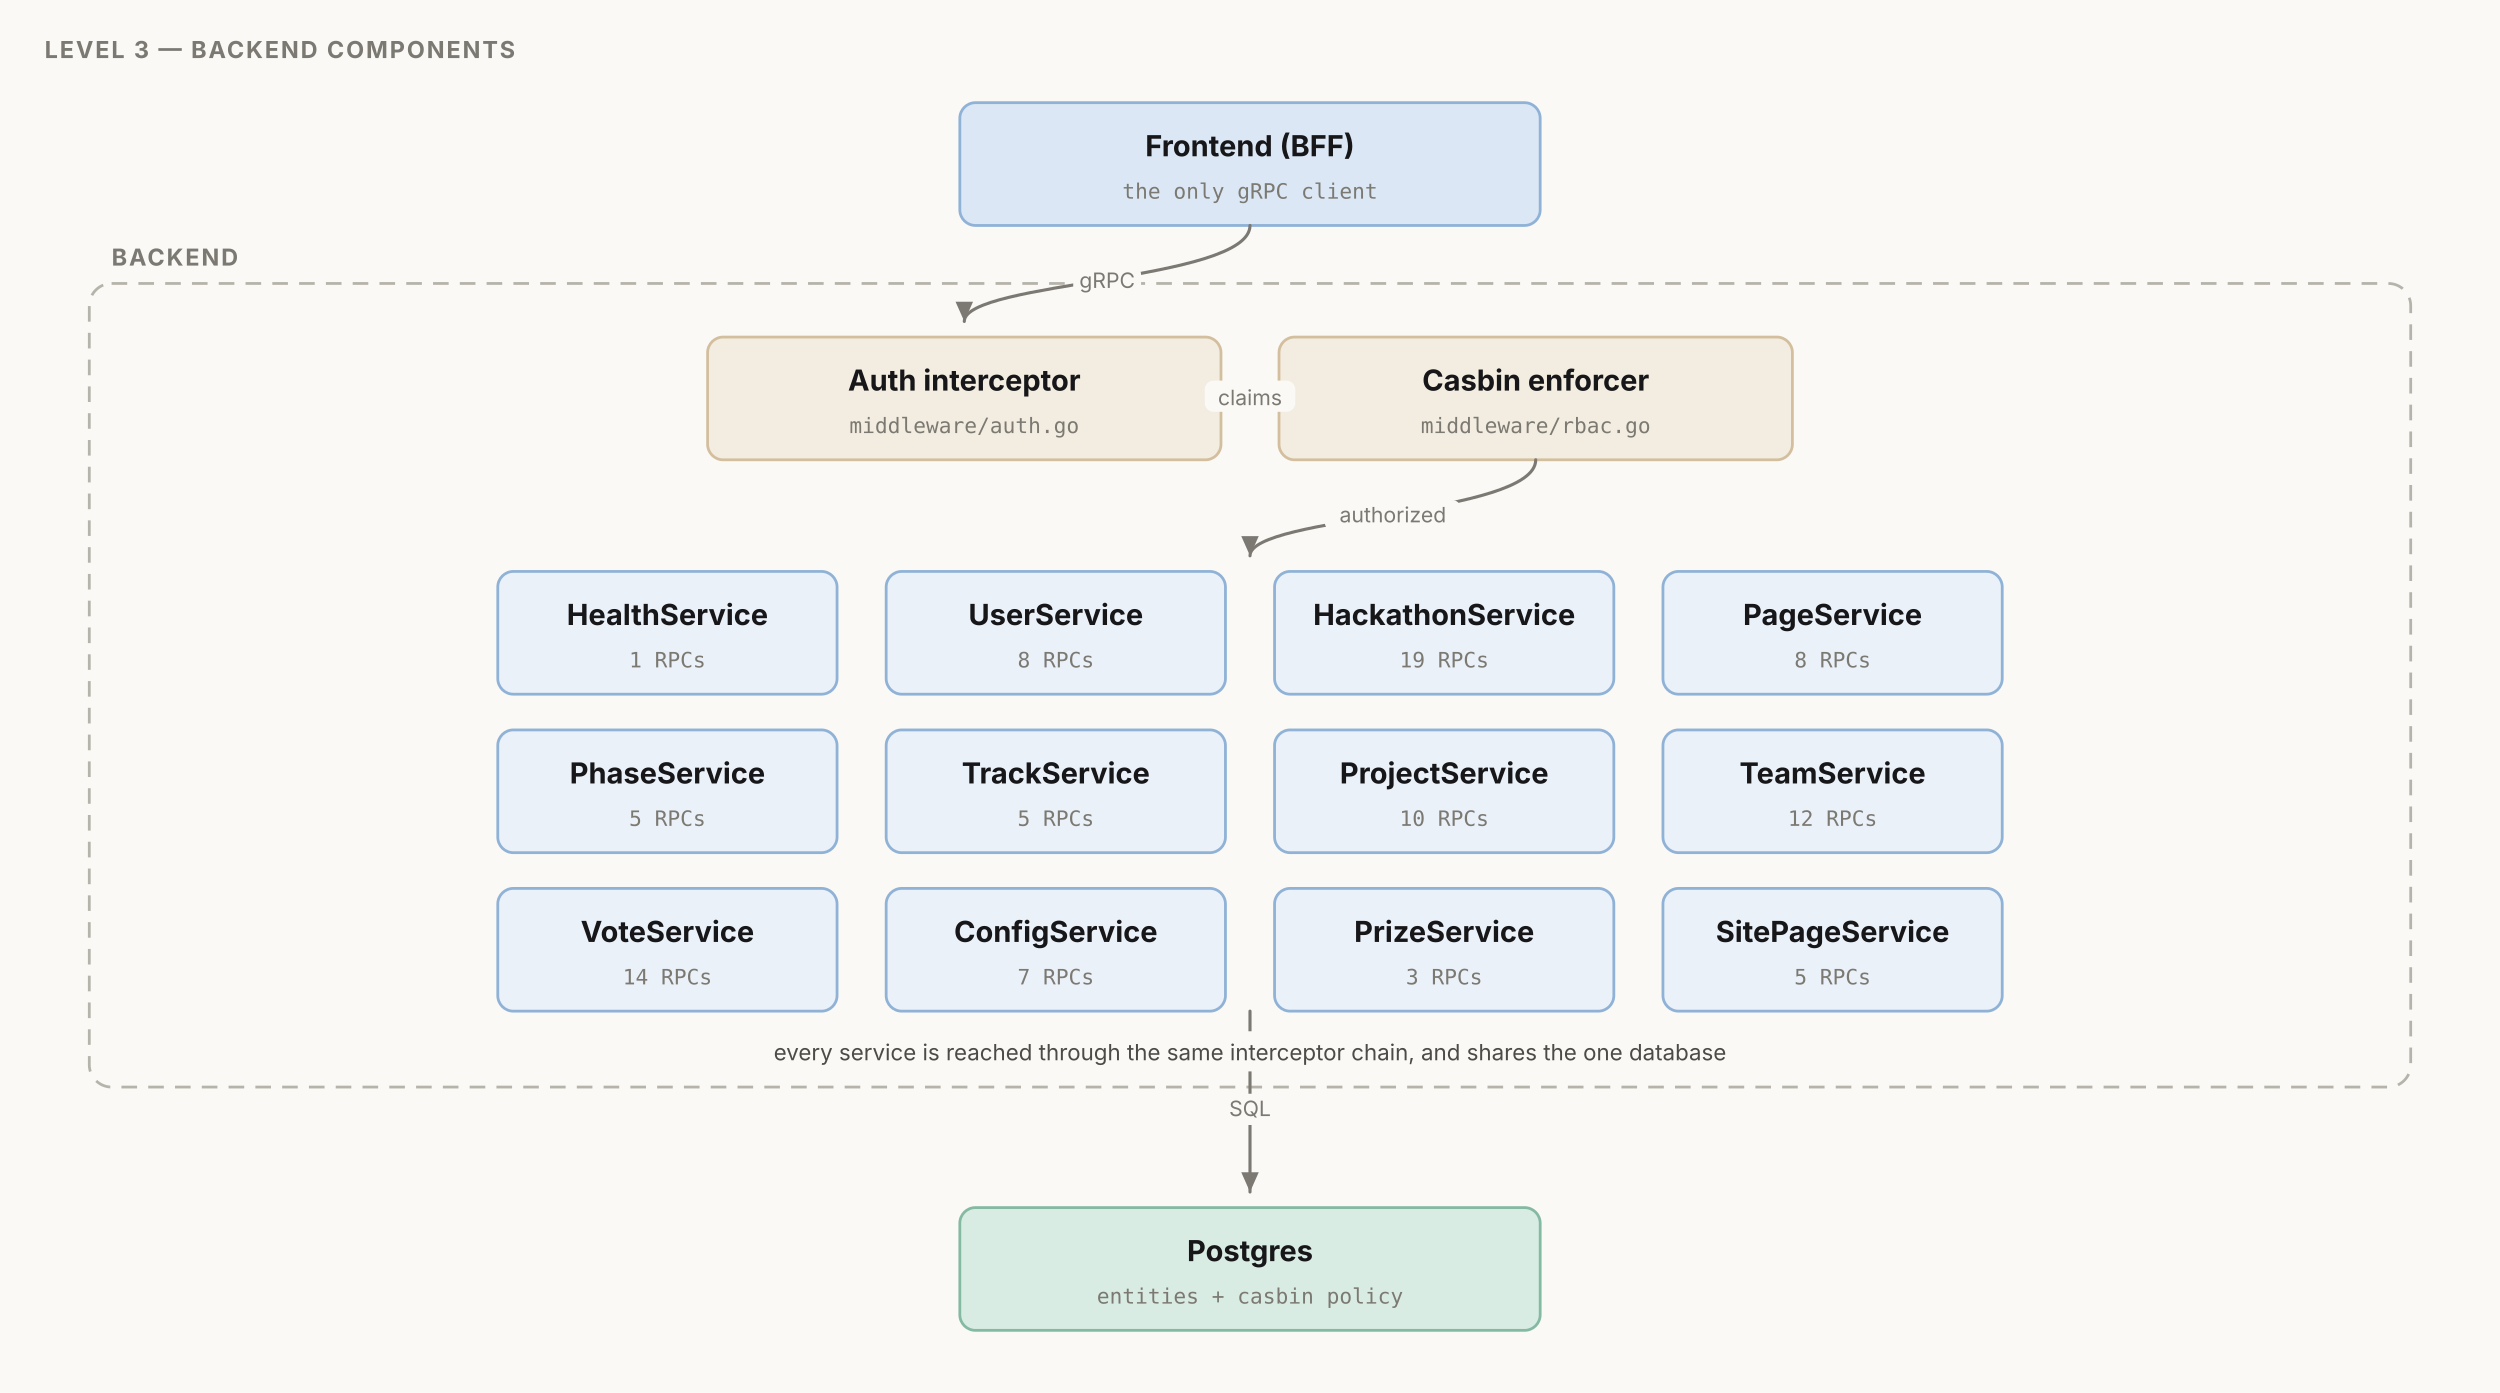
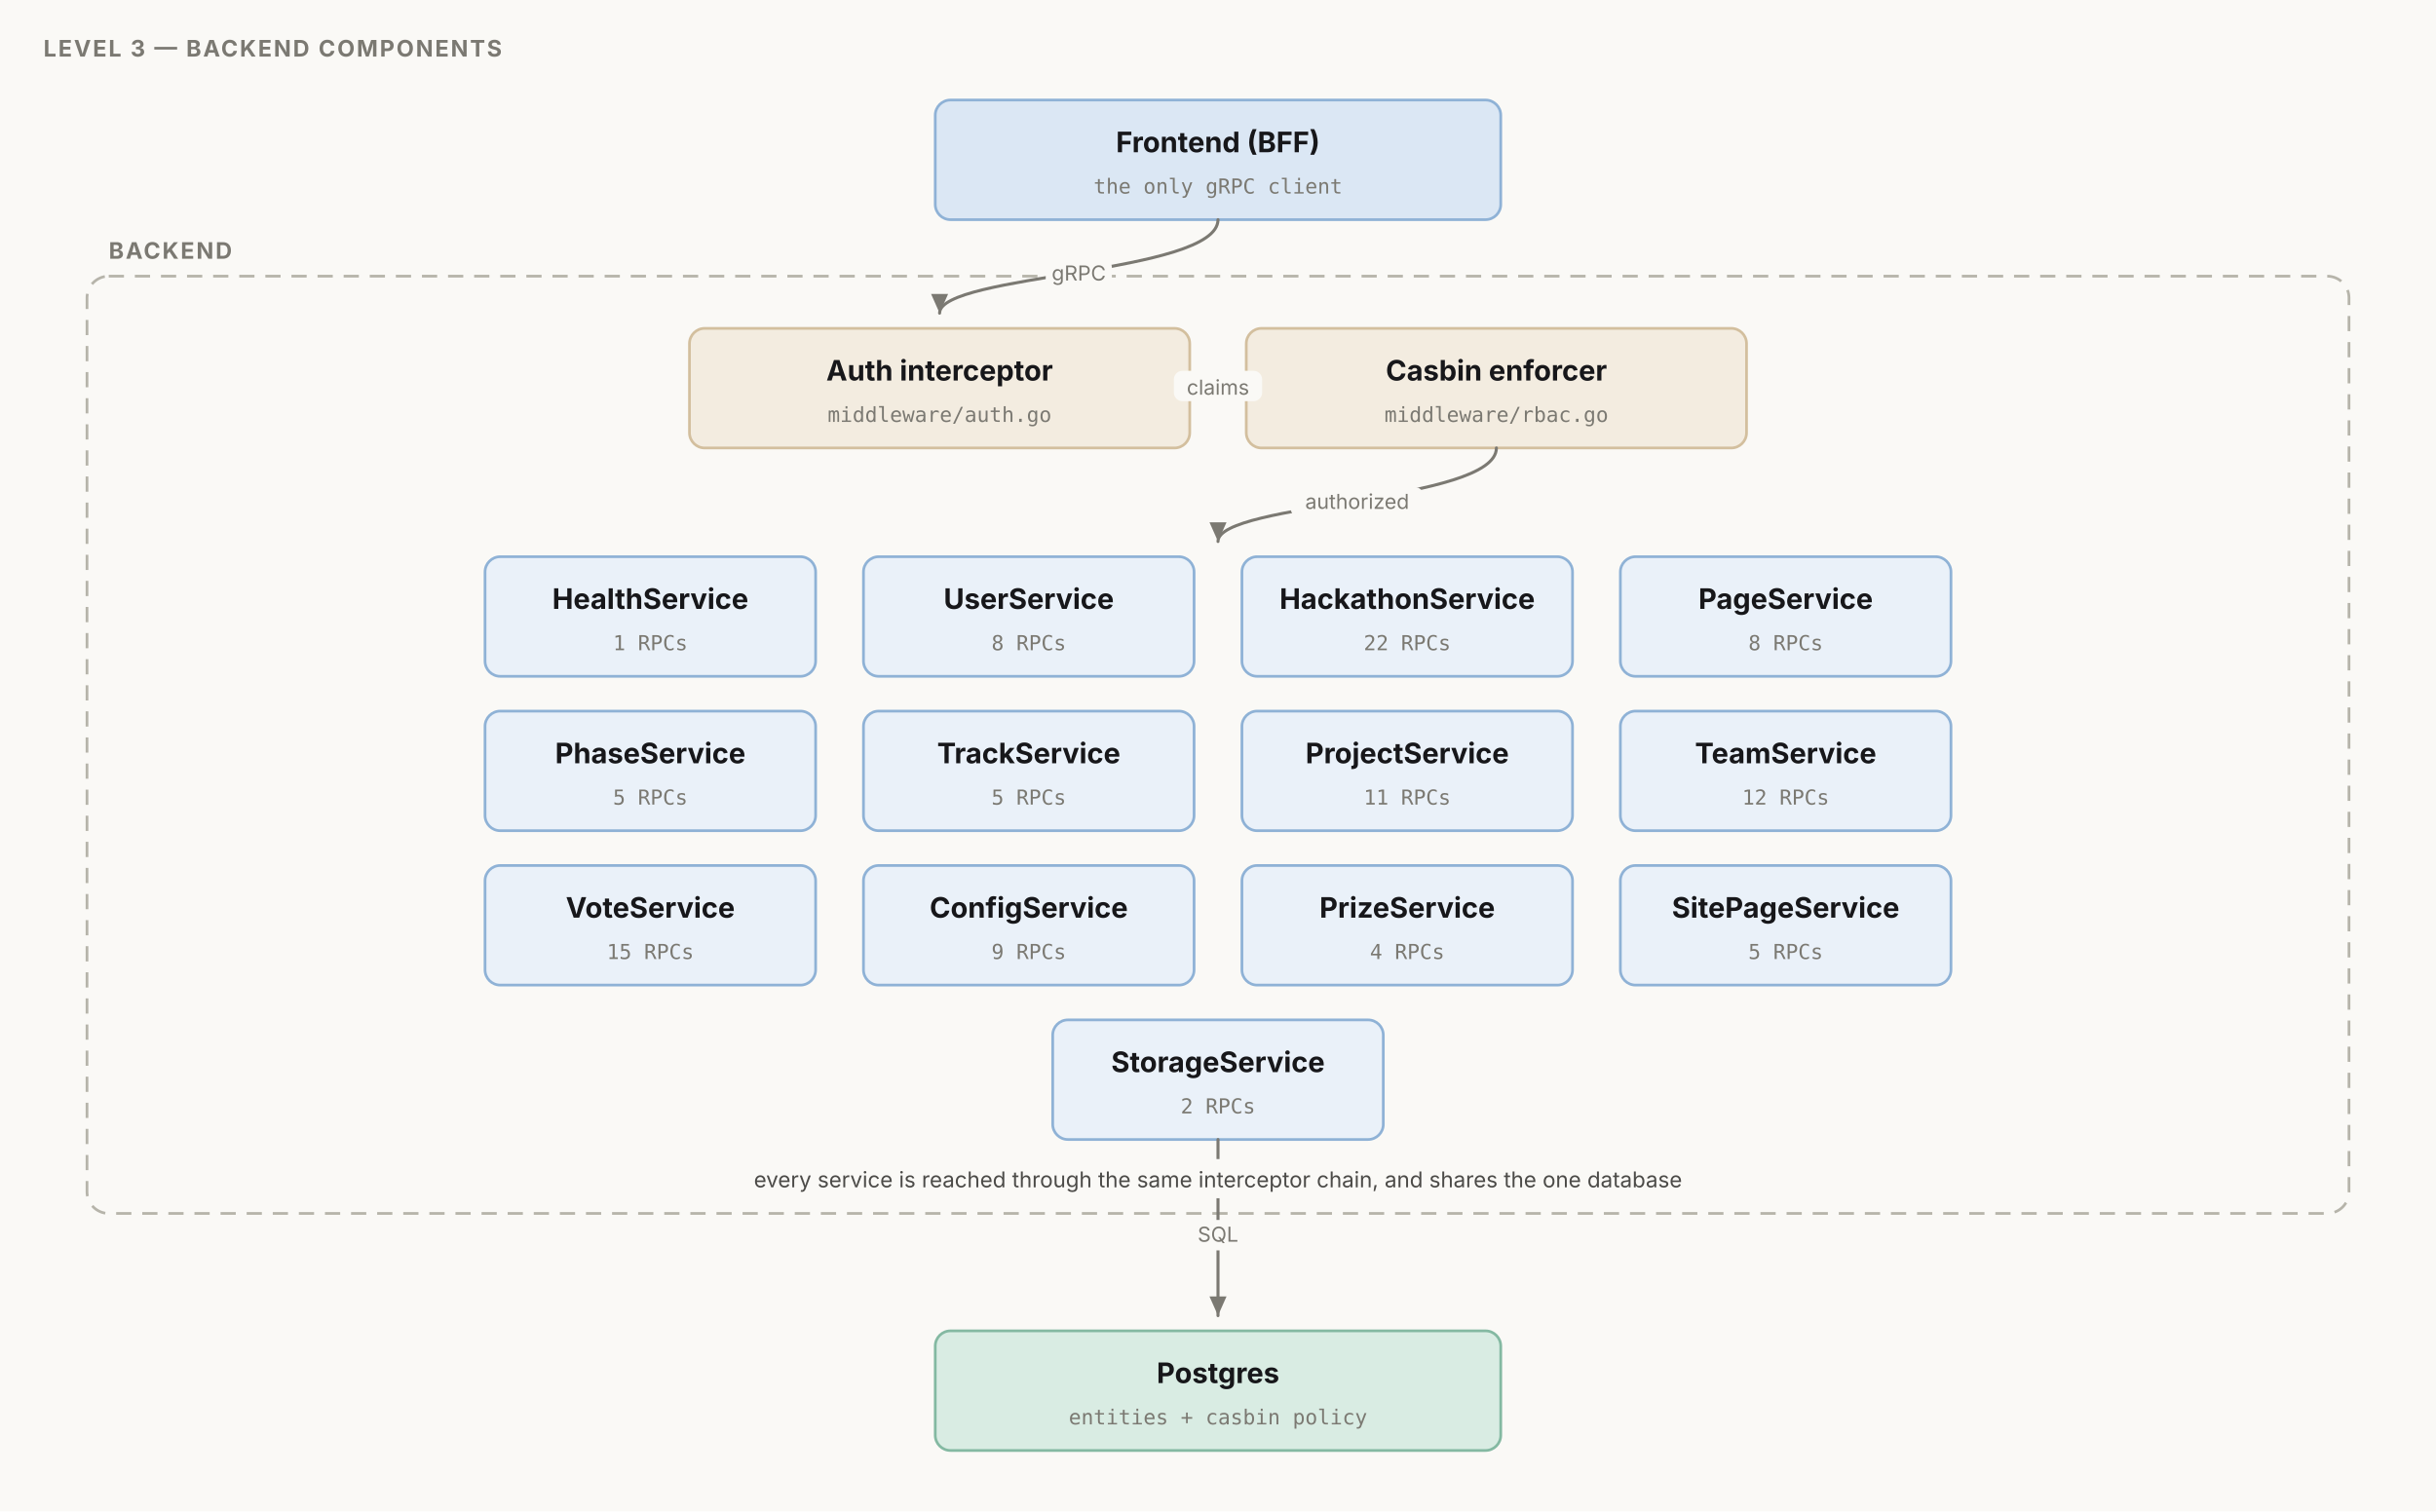
- <svg xmlns="http://www.w3.org/2000/svg" viewBox="0 0 1120 624" width="1120" height="624" role="img" aria-label="Level 3 — Backend components">
+ <svg xmlns="http://www.w3.org/2000/svg" viewBox="0 0 1120 695" width="1120" height="695" role="img" aria-label="Level 3 — Backend components">
  <style>
    text{font-family:system-ui,-apple-system,"Segoe UI",sans-serif}
    .t-title{font-size:13px;font-weight:650}
    .t-tech{font-size:9.5px;font-family:ui-monospace,"Cascadia Mono",Consolas,monospace}
    .t-desc{font-size:10px}
    .t-rel{font-size:9.5px}
    .t-cap{font-size:10.5px;font-weight:700;letter-spacing:.08em}
    @media (prefers-color-scheme: dark){
      .bg{fill:#121213}
      .ink{fill:#f2f1ec} .ink2{fill:#c6c5be} .ink3{fill:#8d8c85}
      .b-person{fill:#40607d;stroke:#5a7c9c} .b-sys{fill:#2f6fb5;stroke:#4d8bcd}
      .b-cont{fill:#1e2f42;stroke:#3f6187}  .b-comp{fill:#1a2836;stroke:#3f6187}
      .b-mw{fill:#2c2519;stroke:#5a4a2c}    .b-db{fill:#17322a;stroke:#3d6b58}
      .b-ext{fill:#232421;stroke:#4a4b47}   .b-planned{fill:#1b1c1a;stroke:#4a4b47}
      .on-dark{fill:#f2f1ec}
      .rel-line{stroke:#8d8c85} .rel-chip{fill:#121213}
      .boundary{stroke:#4a4b47}
      .arrowhead{fill:#8d8c85}
    }
  </style>
  <defs>
    <marker id="arrow" viewBox="0 0 10 10" refX="9" refY="5" markerWidth="7" markerHeight="7" orient="auto-start-reverse">
      <path class="arrowhead" d="M0 1 L9 5 L0 9 z" fill="#7b7972" />
    </marker>
    <marker id="arrow-p" viewBox="0 0 10 10" refX="9" refY="5" markerWidth="6" markerHeight="6" orient="auto-start-reverse">
      <path class="arrowhead" d="M0 1 L9 5 L0 9 z" fill="#b6b4aa" />
    </marker>
  </defs>
-   <rect class="bg" x="0" y="0" width="1120" height="624" fill="#faf9f6" />
+   <rect class="bg" x="0" y="0" width="1120" height="695" fill="#faf9f6" />
  <text class="t-cap ink3" x="20" y="26" fill="#7b7972">LEVEL 3 — BACKEND COMPONENTS</text>
-   <rect class="boundary" x="40" y="127" width="1040" height="360" rx="10" fill="none" stroke="#b6b4aa" stroke-width="1.25" stroke-dasharray="7 5" />
+   <rect class="boundary" x="40" y="127" width="1040" height="431" rx="10" fill="none" stroke="#b6b4aa" stroke-width="1.25" stroke-dasharray="7 5" />
  <text class="t-cap ink3" fill="#7b7972" x="50" y="119">BACKEND</text>
  <g>
    <rect class="b-cont" x="430" y="46" width="260" height="55" rx="7" fill="#dbe7f4" stroke="#8fb2d6" stroke-width="1.25" />
    <text class="t-title ink" x="560" y="70" text-anchor="middle" fill="#17171a">Frontend (BFF)</text>
    <text class="t-tech ink3" x="560" y="89" text-anchor="middle" fill="#7b7972">the only gRPC client</text>
  </g>
  <g>
    <rect class="b-mw" x="317" y="151" width="230" height="55" rx="7" fill="#f3ece0" stroke="#d3bf9e" stroke-width="1.25" />
    <text class="t-title ink" x="432" y="175" text-anchor="middle" fill="#17171a">Auth interceptor</text>
    <text class="t-tech ink3" x="432" y="194" text-anchor="middle" fill="#7b7972">middleware/auth.go</text>
  </g>
  <g>
    <rect class="b-mw" x="573" y="151" width="230" height="55" rx="7" fill="#f3ece0" stroke="#d3bf9e" stroke-width="1.25" />
    <text class="t-title ink" x="688" y="175" text-anchor="middle" fill="#17171a">Casbin enforcer</text>
    <text class="t-tech ink3" x="688" y="194" text-anchor="middle" fill="#7b7972">middleware/rbac.go</text>
  </g>
  <g>
    <rect class="b-comp" x="223" y="256" width="152" height="55" rx="7" fill="#eaf1f9" stroke="#8fb2d6" stroke-width="1.25" />
    <text class="t-title ink" x="299" y="280" text-anchor="middle" fill="#17171a">HealthService</text>
    <text class="t-tech ink3" x="299" y="299" text-anchor="middle" fill="#7b7972">1 RPCs</text>
  </g>
  <g>
    <rect class="b-comp" x="397" y="256" width="152" height="55" rx="7" fill="#eaf1f9" stroke="#8fb2d6" stroke-width="1.25" />
    <text class="t-title ink" x="473" y="280" text-anchor="middle" fill="#17171a">UserService</text>
    <text class="t-tech ink3" x="473" y="299" text-anchor="middle" fill="#7b7972">8 RPCs</text>
  </g>
  <g>
    <rect class="b-comp" x="571" y="256" width="152" height="55" rx="7" fill="#eaf1f9" stroke="#8fb2d6" stroke-width="1.25" />
    <text class="t-title ink" x="647" y="280" text-anchor="middle" fill="#17171a">HackathonService</text>
-     <text class="t-tech ink3" x="647" y="299" text-anchor="middle" fill="#7b7972">19 RPCs</text>
+     <text class="t-tech ink3" x="647" y="299" text-anchor="middle" fill="#7b7972">22 RPCs</text>
  </g>
  <g>
    <rect class="b-comp" x="745" y="256" width="152" height="55" rx="7" fill="#eaf1f9" stroke="#8fb2d6" stroke-width="1.25" />
    <text class="t-title ink" x="821" y="280" text-anchor="middle" fill="#17171a">PageService</text>
    <text class="t-tech ink3" x="821" y="299" text-anchor="middle" fill="#7b7972">8 RPCs</text>
  </g>
  <g>
    <rect class="b-comp" x="223" y="327" width="152" height="55" rx="7" fill="#eaf1f9" stroke="#8fb2d6" stroke-width="1.25" />
    <text class="t-title ink" x="299" y="351" text-anchor="middle" fill="#17171a">PhaseService</text>
    <text class="t-tech ink3" x="299" y="370" text-anchor="middle" fill="#7b7972">5 RPCs</text>
  </g>
  <g>
    <rect class="b-comp" x="397" y="327" width="152" height="55" rx="7" fill="#eaf1f9" stroke="#8fb2d6" stroke-width="1.25" />
    <text class="t-title ink" x="473" y="351" text-anchor="middle" fill="#17171a">TrackService</text>
    <text class="t-tech ink3" x="473" y="370" text-anchor="middle" fill="#7b7972">5 RPCs</text>
  </g>
  <g>
    <rect class="b-comp" x="571" y="327" width="152" height="55" rx="7" fill="#eaf1f9" stroke="#8fb2d6" stroke-width="1.25" />
    <text class="t-title ink" x="647" y="351" text-anchor="middle" fill="#17171a">ProjectService</text>
-     <text class="t-tech ink3" x="647" y="370" text-anchor="middle" fill="#7b7972">10 RPCs</text>
+     <text class="t-tech ink3" x="647" y="370" text-anchor="middle" fill="#7b7972">11 RPCs</text>
  </g>
  <g>
    <rect class="b-comp" x="745" y="327" width="152" height="55" rx="7" fill="#eaf1f9" stroke="#8fb2d6" stroke-width="1.25" />
    <text class="t-title ink" x="821" y="351" text-anchor="middle" fill="#17171a">TeamService</text>
    <text class="t-tech ink3" x="821" y="370" text-anchor="middle" fill="#7b7972">12 RPCs</text>
  </g>
  <g>
    <rect class="b-comp" x="223" y="398" width="152" height="55" rx="7" fill="#eaf1f9" stroke="#8fb2d6" stroke-width="1.25" />
    <text class="t-title ink" x="299" y="422" text-anchor="middle" fill="#17171a">VoteService</text>
-     <text class="t-tech ink3" x="299" y="441" text-anchor="middle" fill="#7b7972">14 RPCs</text>
+     <text class="t-tech ink3" x="299" y="441" text-anchor="middle" fill="#7b7972">15 RPCs</text>
  </g>
  <g>
    <rect class="b-comp" x="397" y="398" width="152" height="55" rx="7" fill="#eaf1f9" stroke="#8fb2d6" stroke-width="1.25" />
    <text class="t-title ink" x="473" y="422" text-anchor="middle" fill="#17171a">ConfigService</text>
-     <text class="t-tech ink3" x="473" y="441" text-anchor="middle" fill="#7b7972">7 RPCs</text>
+     <text class="t-tech ink3" x="473" y="441" text-anchor="middle" fill="#7b7972">9 RPCs</text>
  </g>
  <g>
    <rect class="b-comp" x="571" y="398" width="152" height="55" rx="7" fill="#eaf1f9" stroke="#8fb2d6" stroke-width="1.25" />
    <text class="t-title ink" x="647" y="422" text-anchor="middle" fill="#17171a">PrizeService</text>
-     <text class="t-tech ink3" x="647" y="441" text-anchor="middle" fill="#7b7972">3 RPCs</text>
+     <text class="t-tech ink3" x="647" y="441" text-anchor="middle" fill="#7b7972">4 RPCs</text>
  </g>
  <g>
    <rect class="b-comp" x="745" y="398" width="152" height="55" rx="7" fill="#eaf1f9" stroke="#8fb2d6" stroke-width="1.25" />
    <text class="t-title ink" x="821" y="422" text-anchor="middle" fill="#17171a">SitePageService</text>
    <text class="t-tech ink3" x="821" y="441" text-anchor="middle" fill="#7b7972">5 RPCs</text>
  </g>
  <g>
-     <rect class="b-db" x="430" y="541" width="260" height="55" rx="7" fill="#d9ece3" stroke="#84b9a2" stroke-width="1.25" />
-     <text class="t-title ink" x="560" y="565" text-anchor="middle" fill="#17171a">Postgres</text>
-     <text class="t-tech ink3" x="560" y="584" text-anchor="middle" fill="#7b7972">entities + casbin policy</text>
+     <rect class="b-comp" x="484" y="469" width="152" height="55" rx="7" fill="#eaf1f9" stroke="#8fb2d6" stroke-width="1.25" />
+     <text class="t-title ink" x="560" y="493" text-anchor="middle" fill="#17171a">StorageService</text>
+     <text class="t-tech ink3" x="560" y="512" text-anchor="middle" fill="#7b7972">2 RPCs</text>
+   </g>
+   <g>
+     <rect class="b-db" x="430" y="612" width="260" height="55" rx="7" fill="#d9ece3" stroke="#84b9a2" stroke-width="1.25" />
+     <text class="t-title ink" x="560" y="636" text-anchor="middle" fill="#17171a">Postgres</text>
+     <text class="t-tech ink3" x="560" y="655" text-anchor="middle" fill="#7b7972">entities + casbin policy</text>
  </g>
  <path class="rel-line" d="M560 101 C560 126, 432 126, 432 144" fill="none" stroke="#7b7972" stroke-width="1.4" stroke-linecap="round" marker-end="url(#arrow)" />
  <rect class="rel-chip" x="480.8" y="119" width="30.4" height="14" rx="4" fill="#faf9f6" />
  <text class="t-rel ink3" x="496" y="129" text-anchor="middle" fill="#7b7972">gRPC</text>
  <path class="rel-line" d="M547 178.5 L566 178.5" fill="none" stroke="#7b7972" stroke-width="1.4" stroke-linecap="round" marker-end="url(#arrow)" />
  <rect class="rel-chip" x="539.7" y="170.5" width="40.6" height="14" rx="4" fill="#faf9f6" />
  <text class="t-rel ink3" x="560" y="181.5" text-anchor="middle" fill="#7b7972">claims</text>
  <path class="rel-line" d="M688 206 C688 231, 560 231, 560 249" fill="none" stroke="#7b7972" stroke-width="1.4" stroke-linecap="round" marker-end="url(#arrow)" />
  <rect class="rel-chip" x="593.5" y="224" width="61" height="14" rx="4" fill="#faf9f6" />
  <text class="t-rel ink3" x="624" y="234" text-anchor="middle" fill="#7b7972">authorized</text>
-   <path class="rel-line" d="M560 453 L560 534" fill="none" stroke="#7b7972" stroke-width="1.4" stroke-linecap="round" marker-end="url(#arrow)" />
-   <rect class="rel-chip" x="547.35" y="490" width="25.3" height="14" rx="4" fill="#faf9f6" />
-   <text class="t-rel ink3" x="560" y="500" text-anchor="middle" fill="#7b7972">SQL</text>
-   <rect class="rel-chip" x="313.4" y="462" width="493.2" height="18" rx="5" fill="#faf9f6" />
-   <text class="t-desc ink2" fill="#4c4b48" x="560" y="475" text-anchor="middle">every service is reached through the same interceptor chain, and shares the one database</text>
+   <path class="rel-line" d="M560 524 L560 605" fill="none" stroke="#7b7972" stroke-width="1.4" stroke-linecap="round" marker-end="url(#arrow)" />
+   <rect class="rel-chip" x="547.35" y="561" width="25.3" height="14" rx="4" fill="#faf9f6" />
+   <text class="t-rel ink3" x="560" y="571" text-anchor="middle" fill="#7b7972">SQL</text>
+   <rect class="rel-chip" x="313.4" y="533" width="493.2" height="18" rx="5" fill="#faf9f6" />
+   <text class="t-desc ink2" fill="#4c4b48" x="560" y="546" text-anchor="middle">every service is reached through the same interceptor chain, and shares the one database</text>
</svg>
